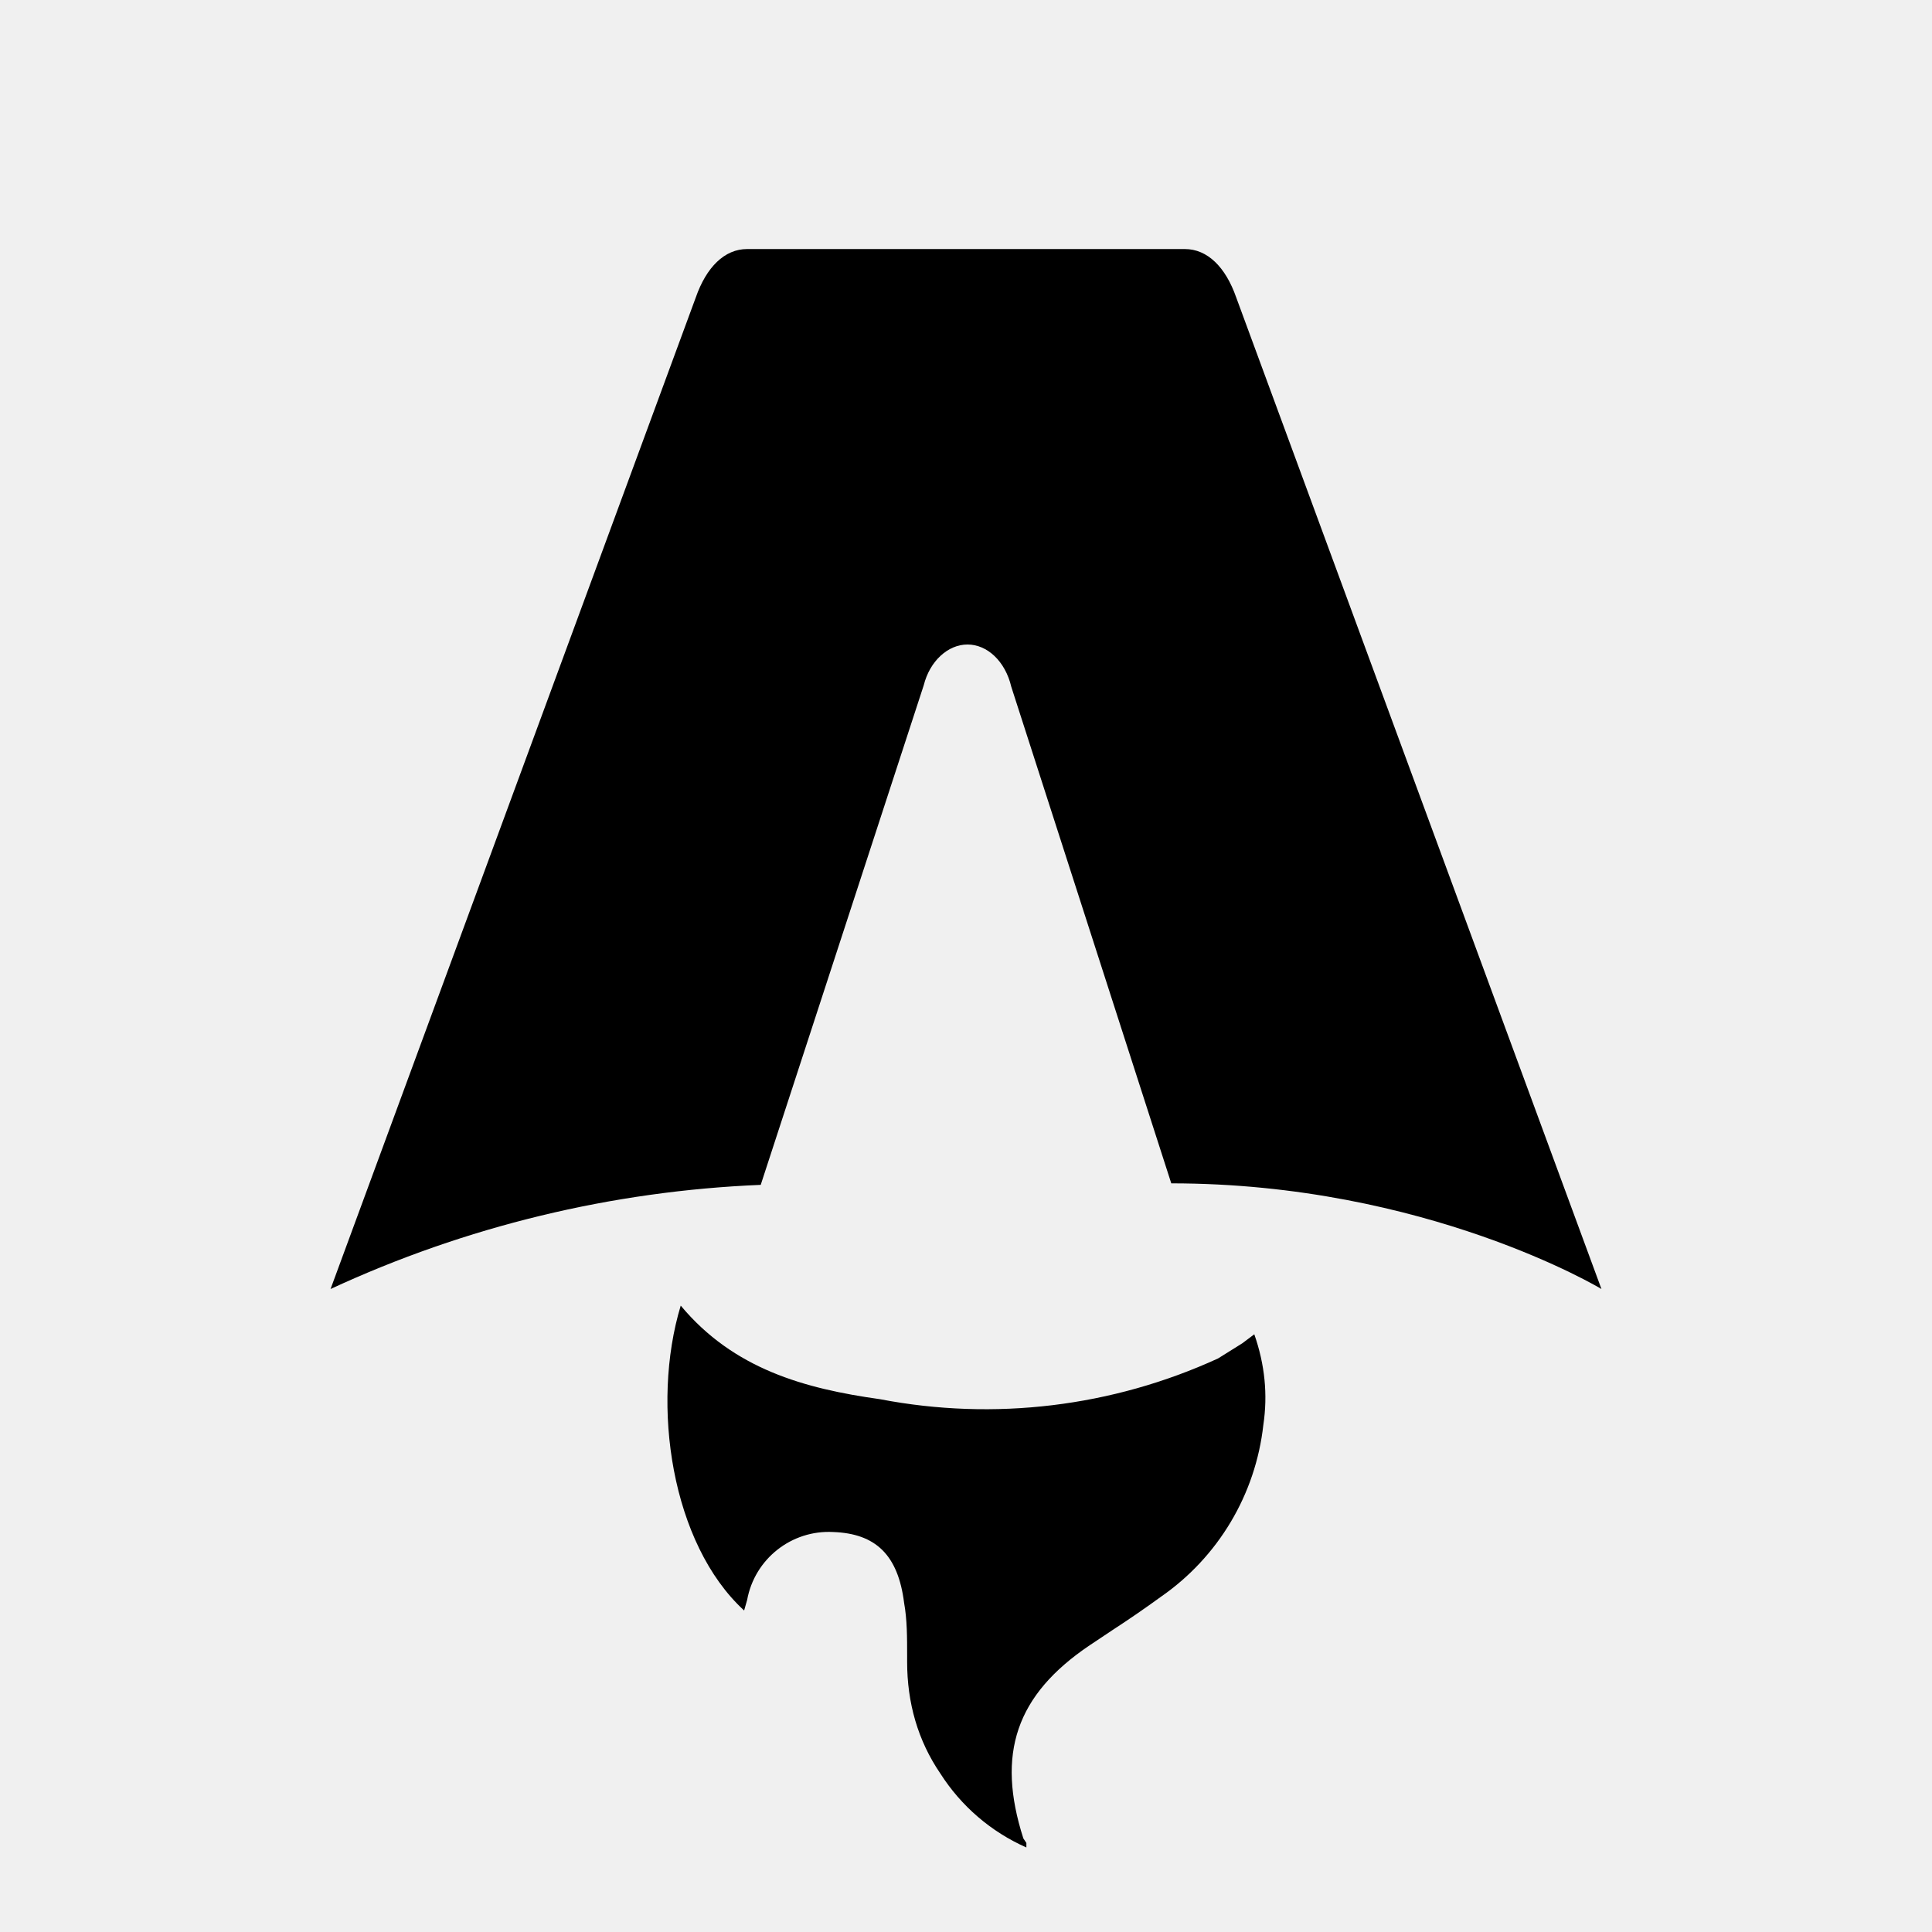
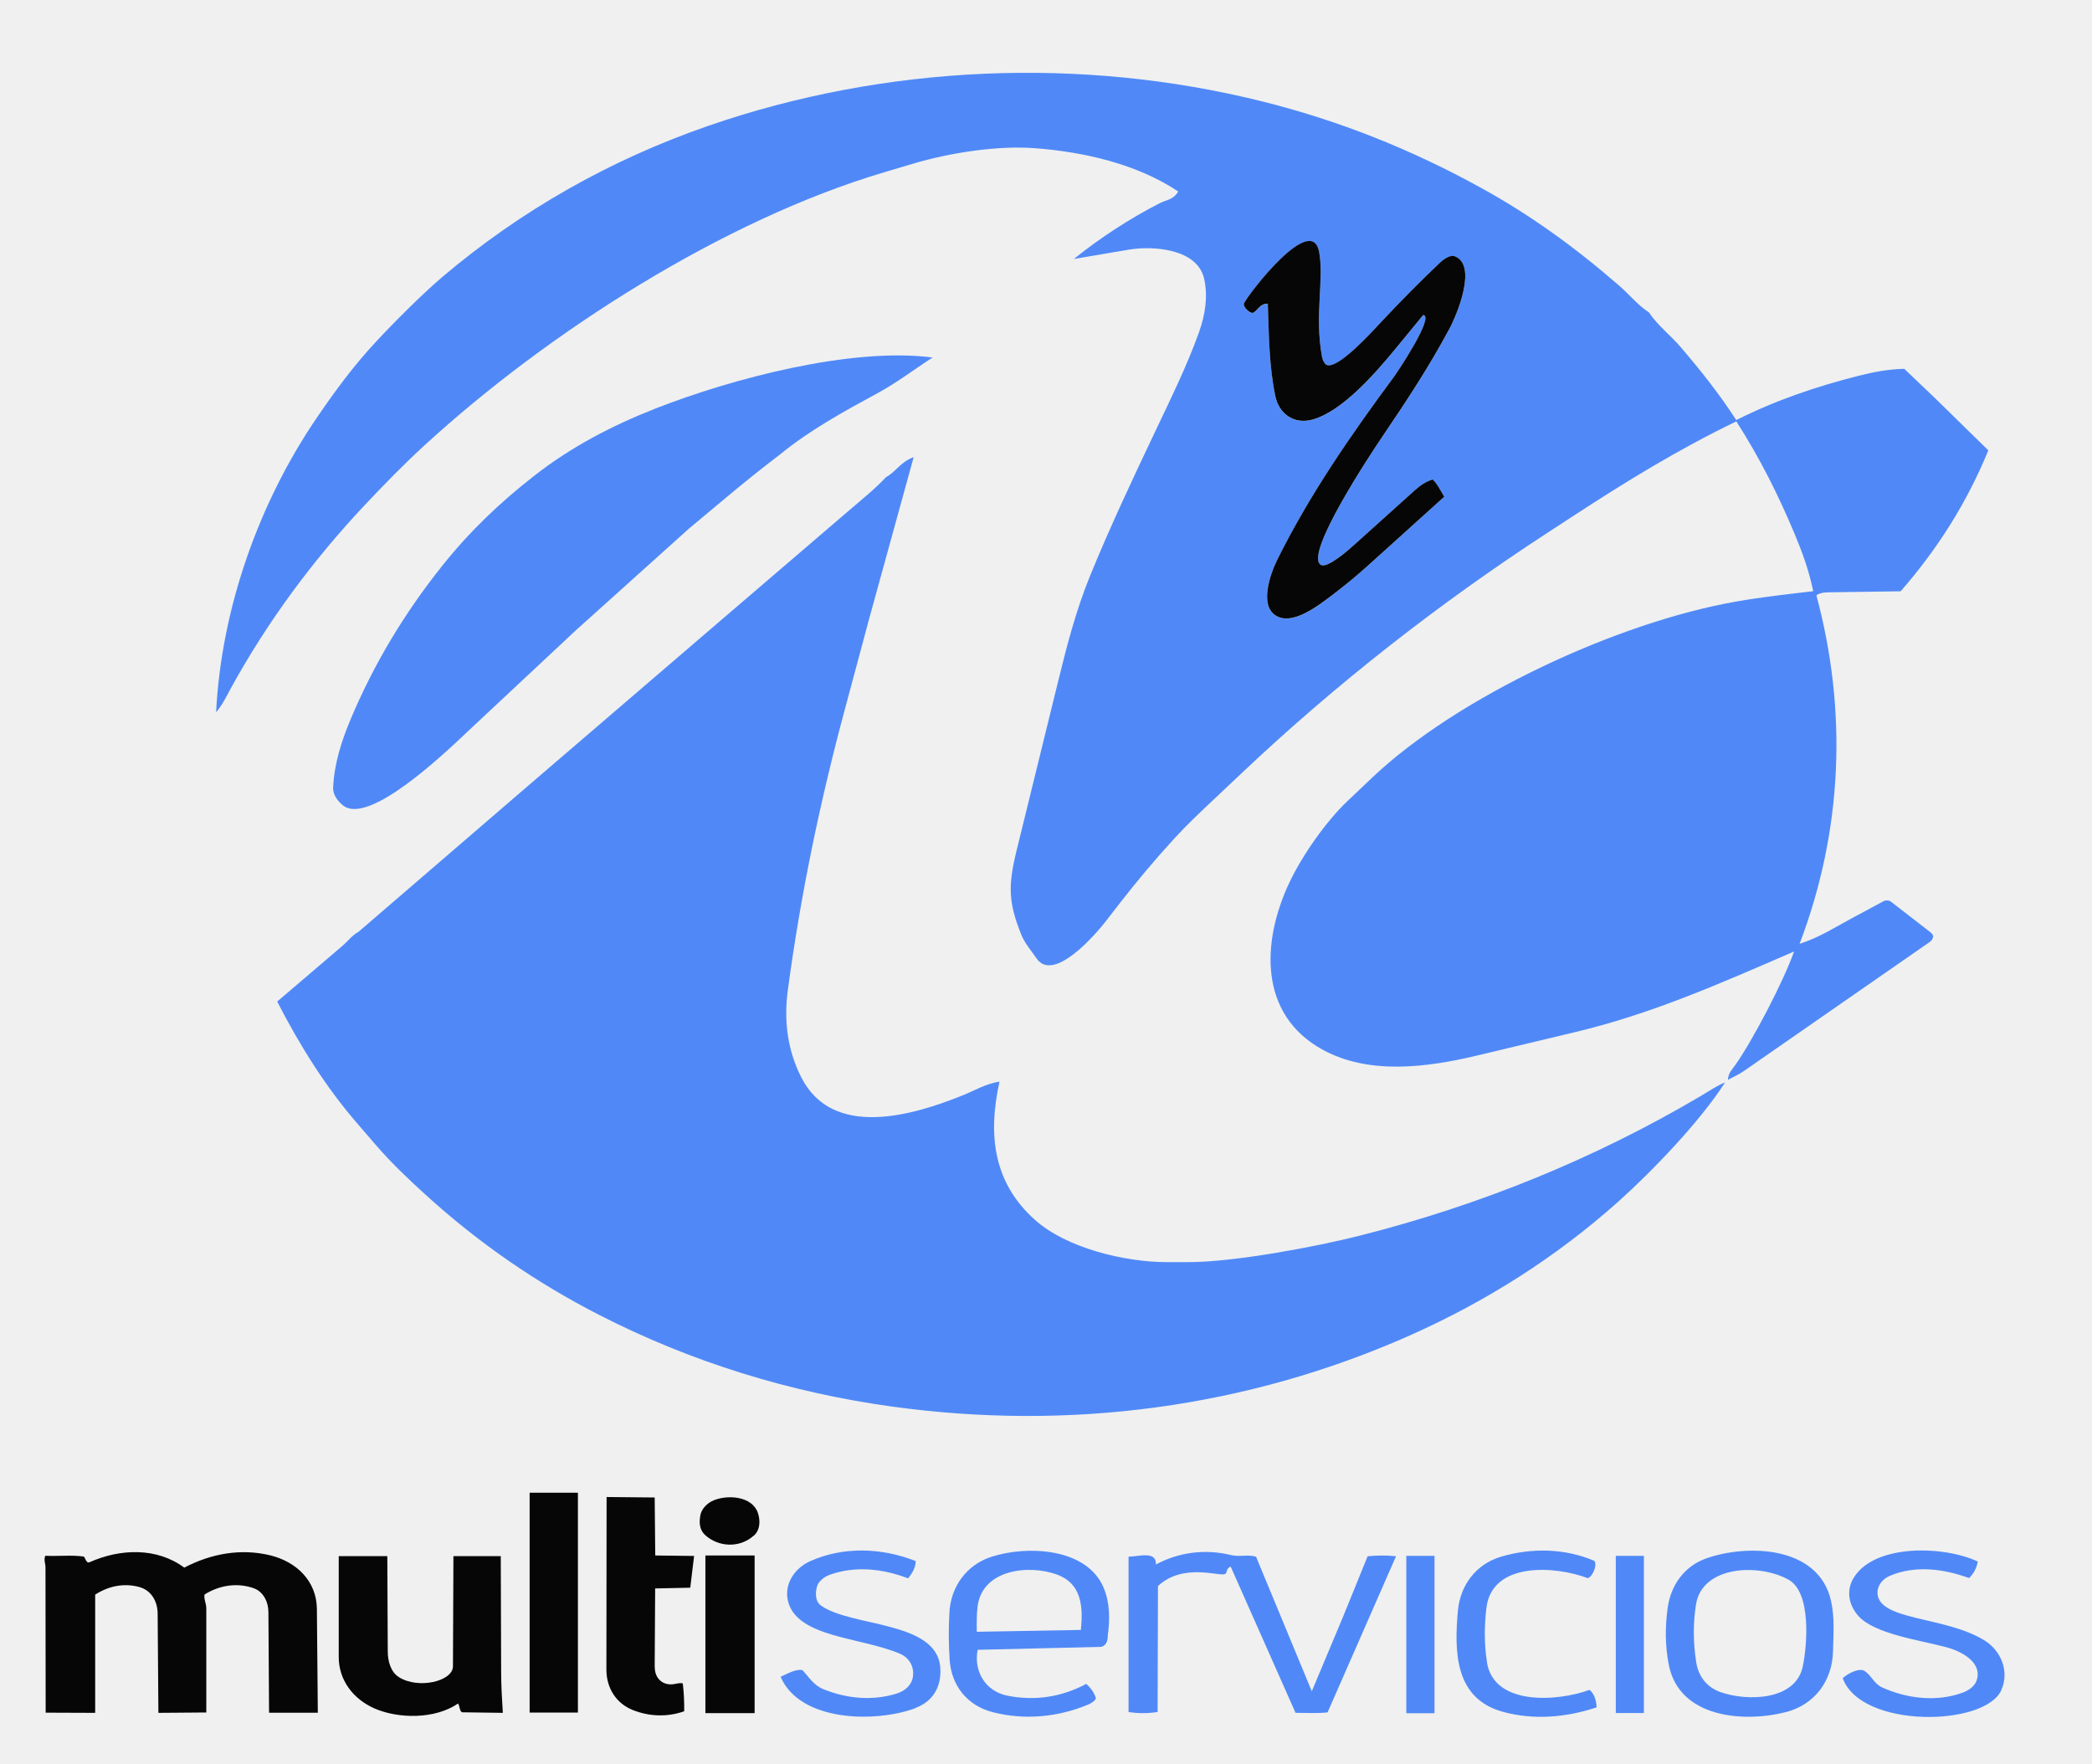
- <svg xmlns="http://www.w3.org/2000/svg" fill="none" viewBox="0 0 128 128">
-   <path d="M50.4 78.5a75.1 75.1 0 0 0-28.5 6.9l24.2-65.7c.7-2 1.9-3.2 3.4-3.2h29c1.5 0 2.7 1.2 3.4 3.2l24.2 65.7s-11.6-7-28.5-7L67 45.5c-.4-1.7-1.6-2.8-2.9-2.8-1.3 0-2.5 1.1-2.9 2.7L50.4 78.5Zm-1.1 28.2Zm-4.2-20.2c-2 6.6-.6 15.8 4.2 20.2a17.5 17.5 0 0 1 .2-.7 5.5 5.5 0 0 1 5.7-4.5c2.8.1 4.3 1.5 4.7 4.7.2 1.1.2 2.3.2 3.5v.4c0 2.7.7 5.2 2.2 7.4a13 13 0 0 0 5.7 4.9v-.3l-.2-.3c-1.8-5.6-.5-9.5 4.4-12.8l1.5-1a73 73 0 0 0 3.2-2.2 16 16 0 0 0 6.8-11.4c.3-2 .1-4-.6-6l-.8.6-1.6 1a37 37 0 0 1-22.4 2.7c-5-.7-9.7-2-13.2-6.2Z" />
-   <style>
-         path { fill: #000; }
-         @media (prefers-color-scheme: dark) {
-             path { fill: #FFF; }
-         }
-     </style>
+ <svg xmlns="http://www.w3.org/2000/svg" viewBox="0 0 2240 1888">
+   <path fill="#5089f7" d="M1858.8 451.4c-62.1 29.9-118.7 64.8-175.2 101.7l-25.8 16.8c-117.3 76.4-227.5 162.6-328.9 258.5l-30 28.3c-14.2 13.4-28 26.4-41.3 40.9-21.1 23-40.3 45.9-59.3 70.4l-14.1 18.2c-10.9 14.1-56.2 66.7-74.4 39.9-5.4-8-12.5-15.9-16.2-25.2-14.1-34.9-14.3-53-4.9-91l43.7-178c9.8-40 19.3-77.2 34.8-115.4 21.8-53.3 45.6-103.7 70.3-155.7 16.7-35.3 33.3-68.7 46.4-105.3 6.6-18.5 9.6-38 5.5-56.7-7.1-32.5-54.4-36-81.3-31.4l-58.3 9.9c28.6-22.9 58.9-42.7 91.7-59.6 7-3.6 15.3-3.9 20-12.7-43.9-29.4-101.2-42.4-153.2-46.3-40.7-3.1-91.3 4.9-130.8 16.6l-30.9 9.2c-171.9 51.1-359.4 170.9-491.8 292.1-22.4 20.5-42.3 41-63.2 63.1-55.9 59.2-105.4 126-144.6 197.6-4.7 8.5-8.5 17-15.6 25.3C237 651.1 277.5 537.3 340.1 446c19.4-28.4 38.7-54.5 62.2-79.8 18.7-20.2 50-51.5 70.8-69.2 84.2-71.5 180.3-125.9 285.1-162.2 189.4-65.5 399.5-74.6 593.4-26.2 82.5 20.6 159.5 51.4 233.8 92.3 53.9 29.6 102.3 64.9 148.6 105.2 11 9.6 19.3 20.3 31.6 28.4 9.7 14.5 23.2 24.4 34.3 37.5 21.6 25.3 41.5 50.4 59.2 77.8 42.1-21.2 85.5-35.9 130.9-47.4 16.5-4.2 32.1-7.1 49-7.5l33 31.5 57 55.8c-23 56.1-54.2 105.4-93.9 150.9l-75 1.1c-5.4 0-10.4 0-15.2 3.2 33.4 124.5 28.1 251.9-18 373.2 21.1-6.8 37-17.2 54.7-26.7l35.3-19c2.2-1.2 5.9-1 7.9.6l41.7 32.3c1.9 1.5 3.6 3.3 3.4 5.2-.2 1.5-1.3 4-3.5 5.5l-198.9 138.1c-5.9 4.1-11 6.2-17.3 9.6.2-7.4 4.7-11.2 8.1-16.2 18.3-26 50.8-87.9 62.7-121.2-79.3 34.3-152 66.7-234.8 86.4l-105.1 25.1c-53.3 12.7-115.3 20.8-164.8-6.3-68.7-37.6-65.6-115.5-35.8-178.8 13.6-28.9 39.1-65.4 62-87.2l26.9-25.5c90.6-86 262-166.3 390.7-188.6 27.6-4.8 53.5-7.6 81.4-10.9-4.8-23.1-11.8-41.9-20.2-62-17.4-41.5-37-80.6-62.2-119.9Zm-312.4 80.5c-4.8-7.7-7.2-13.2-12.3-18.4-7.6 2.3-13.5 6.5-19.1 11.5l-64.1 57.7c-6.7 6-29.8 26.3-36.6 22.3-18.6-11 54.8-121.2 65.7-137.2 25.8-37.9 50.3-75.1 71.9-115.6 8.5-16 30.3-68.4 5.7-77.7-4.9-1.9-12.4 3.6-16 7.1-21.5 20.4-41.5 40.7-61.8 62.3-9.9 10.6-47.8 52.8-59.6 46.8-2.2-1.1-4-4.7-4.6-8.3-8.2-44.5 2.3-82.7-3.1-112.4-7.9-43.2-75.5 44.4-80.4 54.8-1.7 3.7 6.9 12 10.2 10 4.7-2.8 7.2-9.9 15.2-9.5 1.3 33.4 1.3 66.3 8 98.7 4.1 19.7 20.4 30.8 40 25.3 32.2-9 67.3-49.8 88.3-75.3l30.1-36.6c12.6 1.4-28.6 62.5-31.2 66-46.4 62.7-90.1 126-125.1 196.1-7.9 15.8-18.5 47.6-2.6 59 18.1 13 47.1-10.3 62.9-22.3 13.9-10.6 26.4-21.1 39.4-32.8l79.1-71.4Z" />
+   <path fill="#5089f7" d="M1847.3 1158.7c-26.9 42.1-78.2 95.4-114.6 128-66.6 59.4-141 106.6-222.7 143-174.9 77.8-364.9 102.5-554.5 76.4-109.7-15.1-215.3-47.7-313.6-98-68-34.8-129.3-77.2-185.6-128.3-18.9-17.2-36.5-33.8-53-52.8l-20.6-23.9c-34.1-39.4-61.6-83.5-85.9-130.7l69.9-59.7c6-5.1 9.9-10.9 17.2-15l181.4-156.2L768.6 667l142.1-121.8c13.4-11.5 26.1-21.6 38-34.3 10.6-5.7 15.4-16.3 29.6-21.4l-47.4 172.1-26.3 98c-26.7 99.2-47.3 198.3-61 300.3-4.5 33.1-.4 64.8 14.5 93.9 33.6 65.7 118.7 40.8 172.5 19.1 13.1-5.3 24.7-12.4 39.6-14.8-12.6 57.2-6.6 108.2 38 148.1 34 30.4 96.8 45.2 141.3 45.2h23.1c48.1 0 135.2-16.1 184-28.5 128.2-32.5 250.5-82.1 364.2-149.2 10-5.9 17.6-11.3 26.5-14.8ZM497.9 786c-21.6 20.2-103.1 98.3-130.6 76.4-4.6-3.6-11-10.8-10.6-19 1.2-25.8 8.8-49.6 19-73.9 25-59.3 57.7-113.5 97.9-163.8 29.1-36.5 61.4-67.4 98.2-96.1 39.5-30.9 83-53.7 130.1-72.2 80.8-31.7 209.4-66 296.7-54.6-19.9 12.8-38 26.8-59.2 38.3-36.6 19.9-72 39.2-104.6 65.8-18.4 14-35.6 27.8-53.3 42.5L737.7 566 616.8 674.7 497.9 785.9Z" />
+   <path fill="#060606" d="m221 1833.6-51.4.4-.8-106.2c-.1-13.3-6.8-25.1-19.9-28.6-16-4.3-32.3-1.2-47 8.2V1834l-53-.2-.2-155.6c0-4.4-2.1-7.7-.2-12.4 13.5.7 27.5-1 40.9.8 1.9.3 2.6 7.9 6.6 6.1 32.8-14.7 72.1-15.9 101.3 5.8 29.1-15.2 60.8-20.7 91.9-13.2 28 6.8 49.8 27.4 50.1 57.3l1 111.3h-52.2l-.7-107.6c0-11.2-5.5-22.2-15.9-25.8-17.7-6.2-36.7-3.1-52.5 6.8-.9 5.1 1.9 9.4 1.9 14.8v111.6ZM536.2 1666l.4 123.9c0 15.2.9 28.9 1.8 44.1l-43.7-.6c-2.7-1.4-2.5-7-4.2-9.4-25 17.1-64.2 16.4-89.7 5.2-22.5-9.9-38.2-30.2-38.1-55.2v-107.8h52l.5 102c0 10.1 3 21.9 11.8 27.5 20.9 13.3 57.9 4.5 58-11.5l.5-118h50.9Z" />
+   <path fill="#5089f7" d="M1317.6 1677.5c-4.8 1.7-3.4 6.5-5.8 7.8-5.7 3.2-44.6-12.4-71.9 12.9l-.4 134.9c-10.7 1.6-20.3 1.6-31.1.1v-166.4c11.8-.3 29.8-6.4 29.3 8.3 24.8-13.2 52.7-16.8 80.7-10 8.8 2.2 17.5-1 26.5 1.7l59.7 144.1 33.1-78.9 26.7-65.7c10.2-.9 19.2-1.1 30.4 0l-73.3 167.2c-11.6 1.3-21.7.4-34.3.5l-69.5-156.7Z" />
+   <path fill="#060606" d="M701.1 1785.2c0 12.4 9.1 19.7 20.1 18.1 3.5-.5 6.6-1.7 9.9-.8 1.2 10 1.6 19.1 1.5 29.8-18 6.4-37.4 5.7-55-1.3s-28.3-23.3-28.3-43.3l.2-184.8 51.5.5.6 62.1 41.6.5-4.1 34-37.6.8-.5 84.2Z" />
+   <path fill="#5089f7" d="M1163.1 1803c5.4 4.9 8.6 9.6 10.3 15.3-.5 2.7-5.3 5.7-8.4 6.9-32.4 13.5-68.1 16.8-102 8.1-27.3-7-44.4-28.5-46.2-56.3-1.1-16.9-1.2-33.5-.2-50.7 1.5-27.4 18.3-50.7 44.7-59.3 37.8-12.4 102.2-10.1 120.4 33 7 16.5 6.7 34.3 4.4 51.8.2 5.5-2.3 11.4-8.3 11.6l-131 3.1c-4.4 23.3 8.5 44.4 31.8 49.1 28.8 5.8 57.6 1.8 84.7-12.7Zm-5.8-57.8c2.8-26.5 0-49.8-25.3-59.2-30.9-11.3-80.5-5.4-85.3 34.4-1 8.5-.9 16.6-.8 26.8l111.5-2Zm754.5 88.1c-45.5 11.5-113.7 5.8-124.9-50.5-4-20.2-4.1-40.5-1.3-60.9 3.3-24.4 17.7-44.9 41.4-53.3 43.6-15.4 120-13.8 133.5 45.2 4.1 18 2.6 35.6 2.2 54.2-.7 31.3-19.3 57.3-50.8 65.3Zm18.5-49c4.7-22.3 9.5-79.3-15.4-93-32.4-17.8-92.4-14.5-98.9 26.6-3.3 20.3-3 41.4.2 61.8 2.4 15.4 11.4 26.9 26 32.1 28.8 10.1 80.4 9.1 88.1-27.4Z" />
+   <path fill="#060606" d="M567.1 1833.7v-235.4h51.7v235.4z" />
+   <path fill="#5089f7" d="M2143 1809.5c-17.4 39.5-150.4 41.5-169.9-12.6 4.5-4.5 17.4-11.5 23.3-7.8 7.3 4.7 10.3 13.8 18.9 17.7 27 12.1 58.5 15.8 86.4 5.5 7.3-2.7 12.9-7.3 14.8-13.1 6.3-18.7-15.2-30.8-32.2-35.4-27.6-7.5-77.3-14.1-94.5-33.6-10.6-12-13.3-27.7-4.6-41.4 22.9-36 96.5-33.8 132.5-16.8-1.2 7.1-4.6 13.2-9.3 17.7-28-10.2-57.9-13.8-84.9-2.4-8 3.4-13.1 10.5-13.2 17.5-.4 31 72.8 25.3 115 51.9 17.4 11 26.4 32.9 17.7 52.6Zm-1162.6 19.4c-42.5 15.9-123.6 15-144.6-33.5 6.5-2.8 16.3-8.8 23.5-7.1 7 7.6 12 16.1 22 20.2 25 10.3 52.4 12.9 78.3 5 10.1-3.1 16.9-9.6 18-18.9 1.2-10.4-4.1-19.7-14.2-24-41.7-17.8-110.2-17.1-119.7-56.4-4.3-17.9 6.9-35.1 24-42.7 35.6-15.8 76.3-14.4 112.8 0-.3 7.8-4 13.2-8.1 18.5-27.3-10.4-56.4-13.6-83.8-3.9-6.7 2.4-12.1 7.4-13.6 12-2.2 7.1-2.2 16.4 3.8 20.8 32.4 23.5 124.3 16.2 128 66.6 1.5 19.7-7.2 36-26.4 43.2Zm611.7-49.1c7.6 47.4 76.4 41.9 109.9 29.6 5.2 4.4 7.2 11.2 7.6 18.7-32.6 10.9-67.3 13.8-100 4.9-51.9-14-52.5-63.8-48.6-108 2.4-27.5 19.3-50.2 46.2-58.2 32.5-9.6 68.2-9.1 99.8 4.4 3.7 4.2-1.6 17-6.9 18.6-34.5-13.2-102.5-18-108.5 31.7-2.3 19.2-2.5 38.9.6 58.2Z" />
+   <path fill="#060606" d="M755.3 1665.5H808v168.8h-52.7z" />
+   <path fill="#5089f7" d="M1505.8 1665.9h30.2v168.5h-30.2zm224.3 0h30.1v168.3h-30.1z" />
+   <path fill="#060606" d="M807.1 1644.2c-15.1 13.7-38.2 12.4-52.3-.8-5.9-5.5-6.5-13.5-4.7-21.8 1.2-5.5 6.5-12.1 14.2-15.2 15.5-6.3 41.2-4.2 47.2 13.5 2.6 7.7 2.8 17.9-4.3 24.4Zm739.3-1112.3-79.1 71.4c-13 11.8-25.5 22.2-39.4 32.8-15.9 12-44.9 35.3-62.9 22.3-15.9-11.4-5.2-43.2 2.6-59 34.9-70.1 78.7-133.4 125.1-196.1 2.6-3.5 43.8-64.6 31.2-66l-30.1 36.6c-21 25.5-56.2 66.3-88.3 75.3-19.5 5.5-35.9-5.6-40-25.3-6.7-32.4-6.8-65.3-8-98.7-8.1-.4-10.6 6.7-15.2 9.5-3.3 2-12-6.3-10.2-10 4.9-10.4 72.5-98 80.4-54.8 5.4 29.8-5.2 67.9 3.1 112.4.7 3.6 2.5 7.2 4.6 8.3 11.8 6 49.7-36.2 59.6-46.8 20.3-21.6 40.3-41.9 61.8-62.3 3.6-3.5 11.1-9 16-7.1 24.5 9.3 2.8 61.8-5.7 77.7-21.6 40.4-46.1 77.6-71.9 115.6-10.9 16.1-84.3 126.2-65.7 137.2 6.9 4.1 29.9-16.2 36.6-22.3l64.1-57.7c5.6-5 11.5-9.2 19.1-11.5 5.2 5.2 7.6 10.8 12.3 18.4Z" />
</svg>
